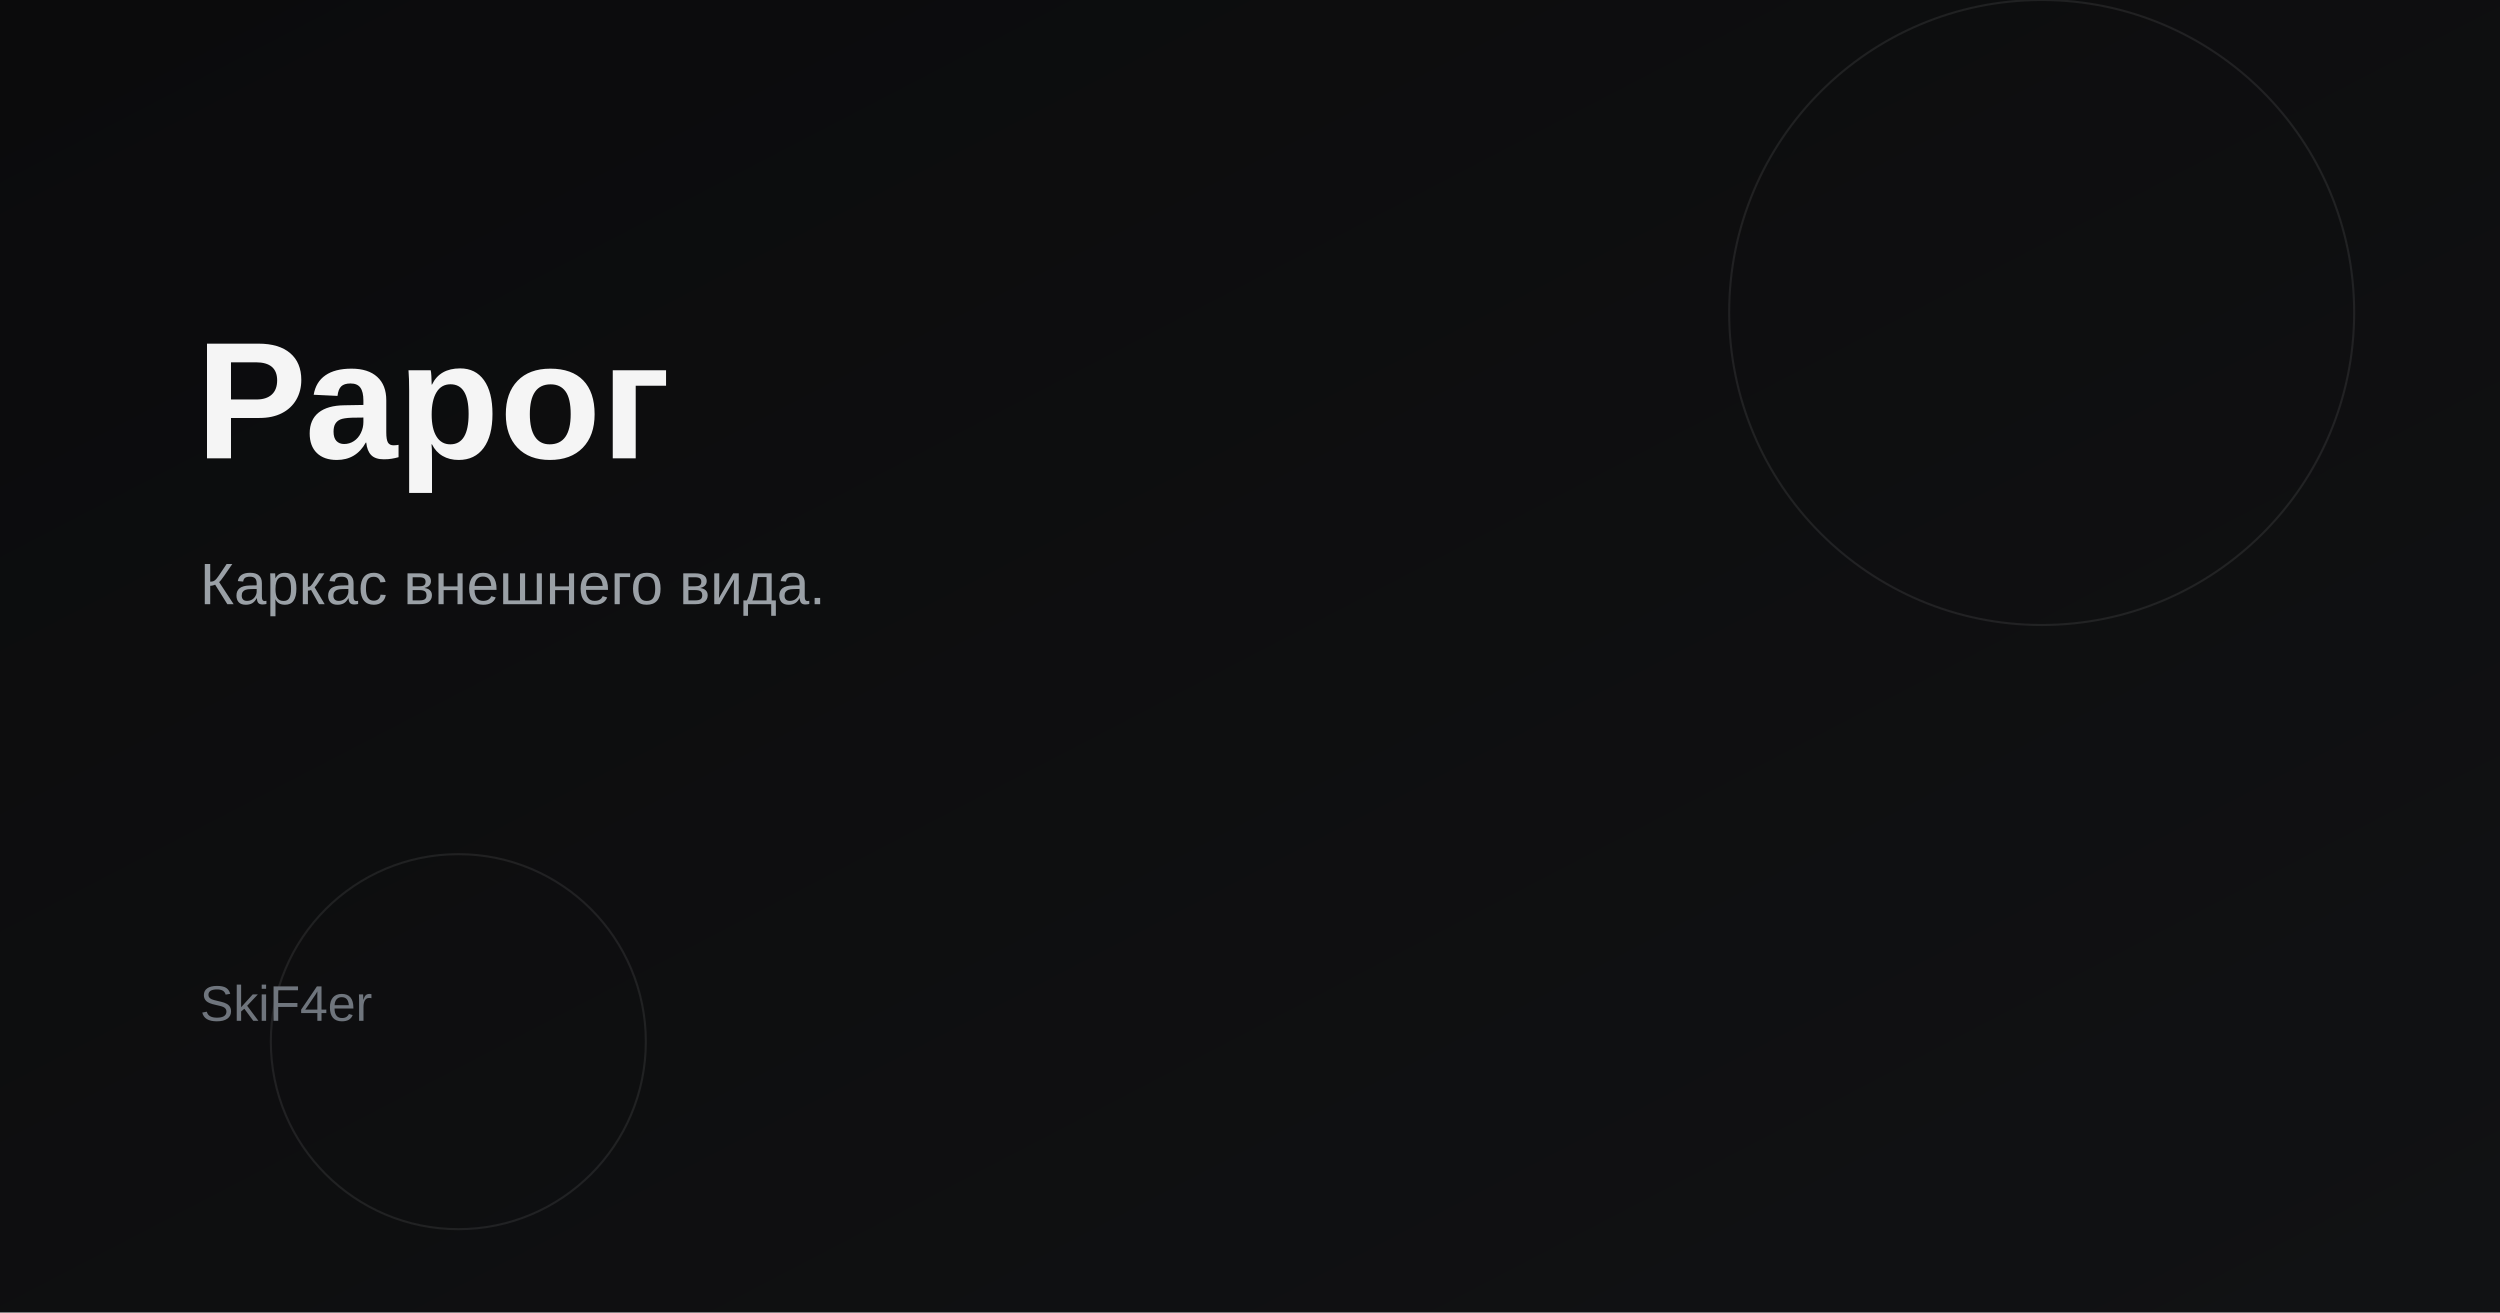
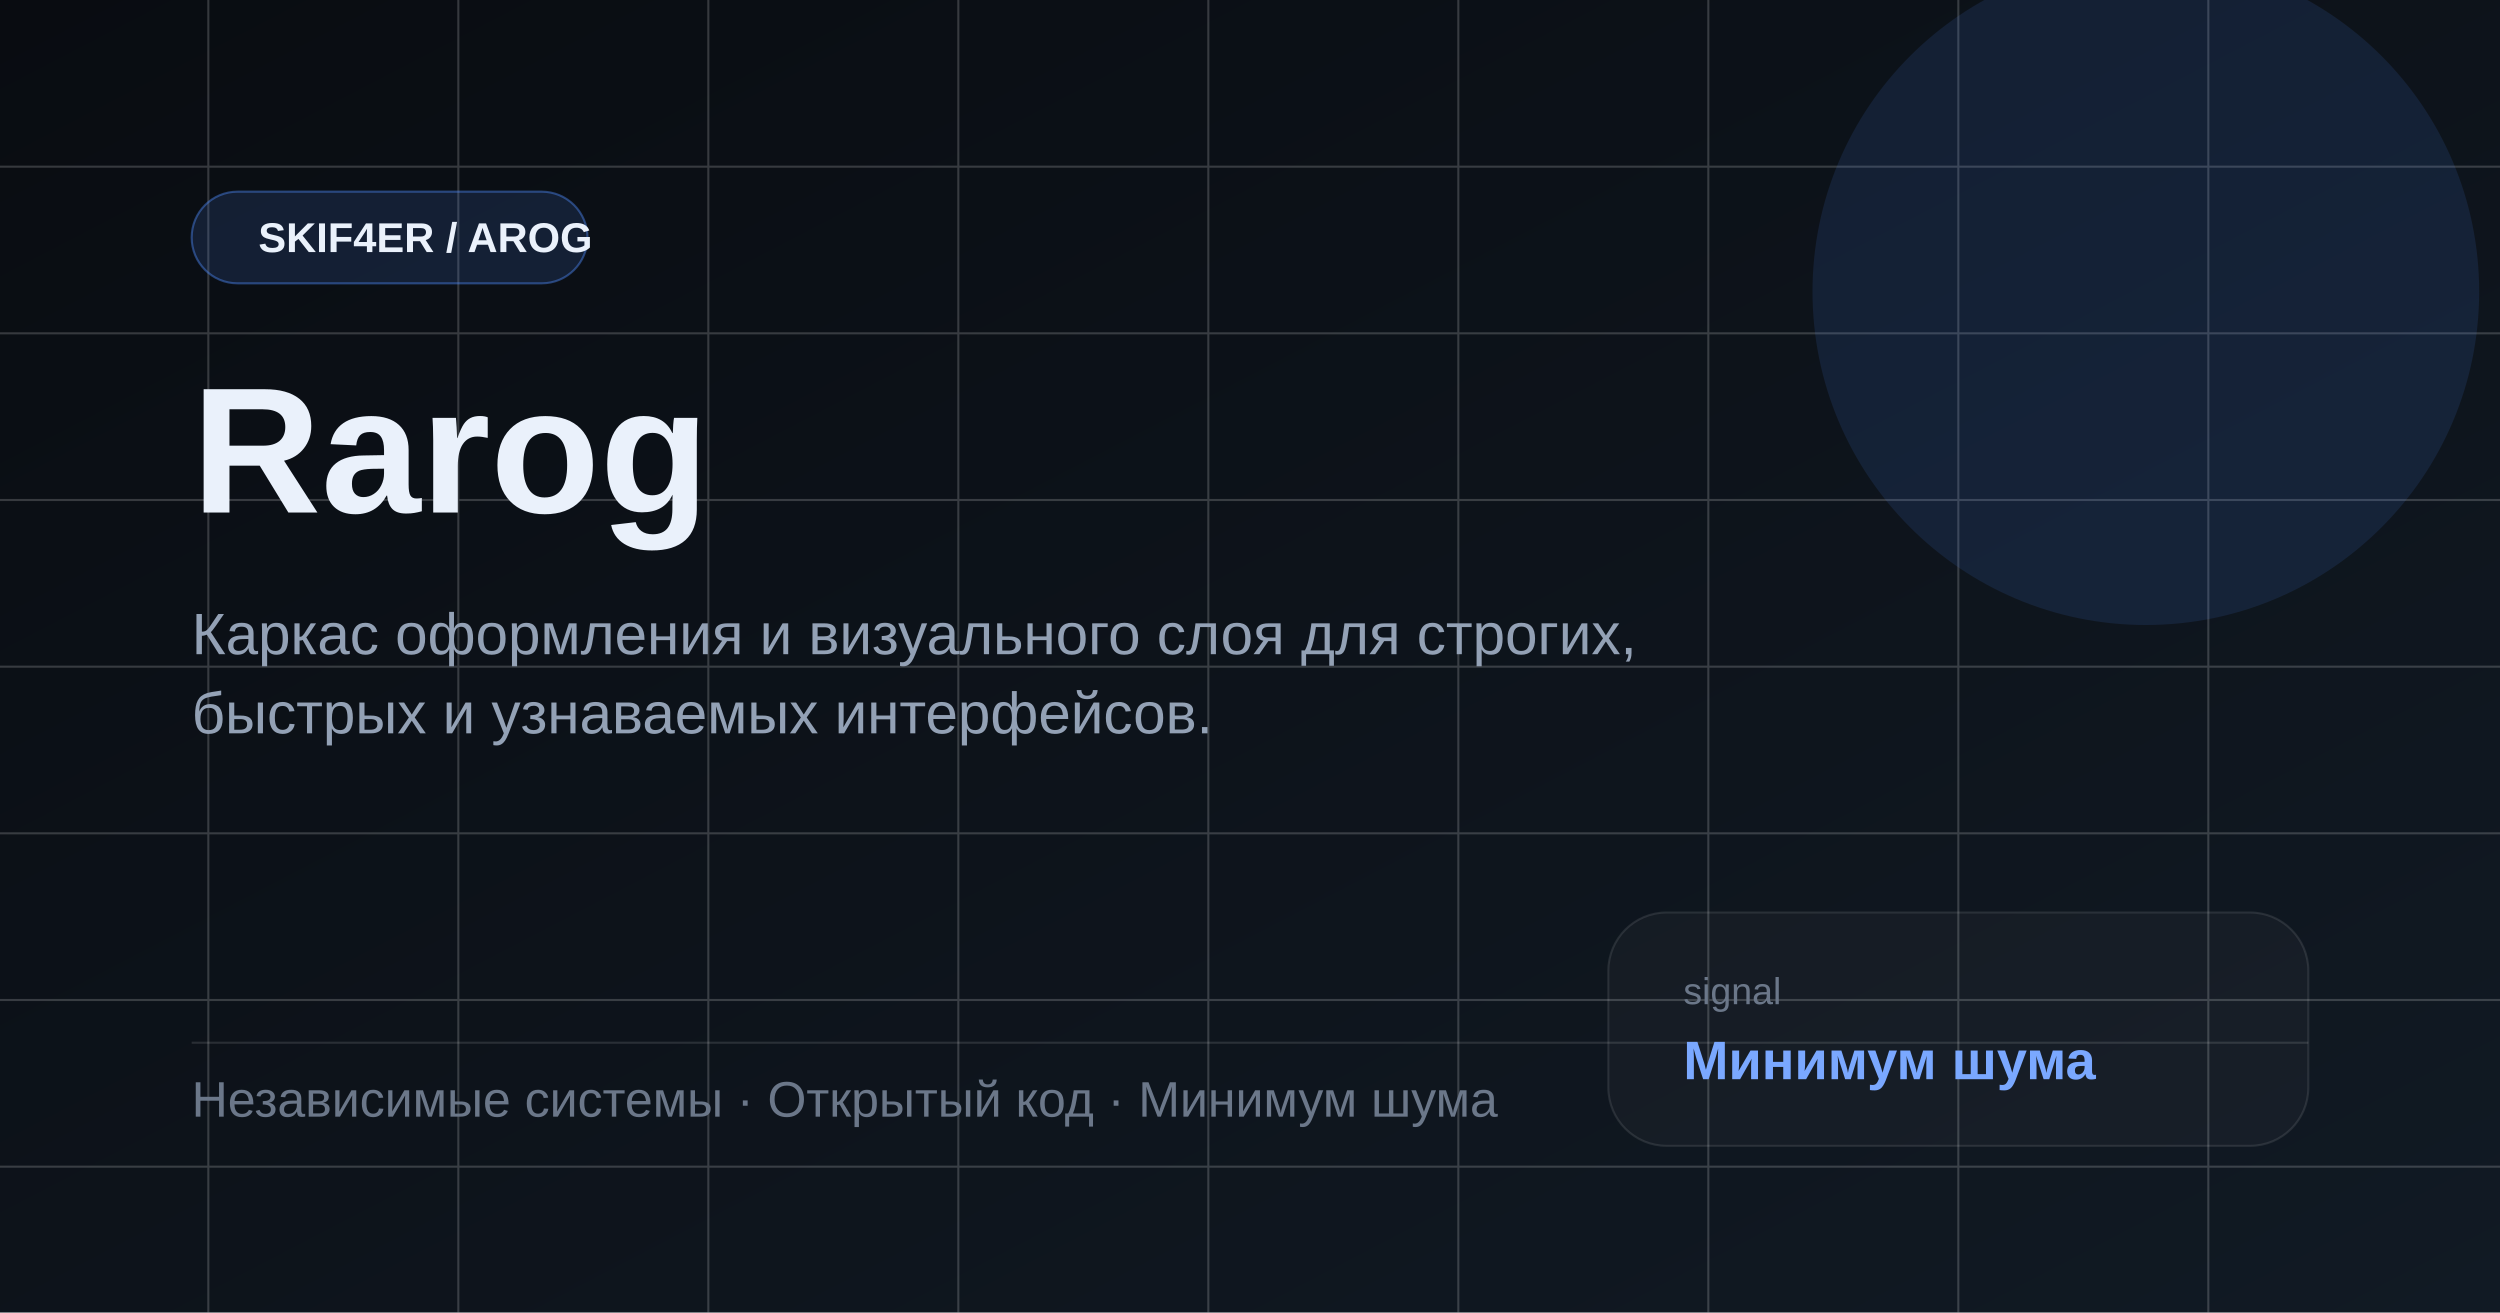
- <svg xmlns="http://www.w3.org/2000/svg" width="1200" height="630" viewBox="0 0 1200 630" role="img" aria-label="Рарог — Каркас внешнего вида.">
+ <svg xmlns="http://www.w3.org/2000/svg" width="1200" height="630" viewBox="0 0 1200 630" role="img" aria-label="Rarog — Каркас оформления и визуального слоя для строгих, быстрых и узнаваемых интерфейсов.">
  <defs>
-     <linearGradient id="g" x1="0" y1="0" x2="1" y2="1">
-       <stop offset="0%" stop-color="#0b0b0c" />
-       <stop offset="100%" stop-color="#111214" />
+     <linearGradient id="bg" x1="0" y1="0" x2="1" y2="1">
+       <stop offset="0%" stop-color="#090C11" />
+       <stop offset="100%" stop-color="#111A24" />
    </linearGradient>
  </defs>
-   <rect width="1200" height="630" fill="url(#g)" />
-   <circle cx="980" cy="150" r="150" fill="none" stroke="rgba(255,255,255,0.08)" />
-   <circle cx="220" cy="500" r="90" fill="none" stroke="rgba(255,255,255,0.08)" />
-   <text x="94" y="220" fill="#f5f5f5" font-family="Arial, Helvetica, sans-serif" font-size="80" font-weight="700">Рарог</text>
-   <text x="96" y="290" fill="#9aa0a6" font-family="Arial, Helvetica, sans-serif" font-size="28">Каркас внешнего вида.</text>
-   <text x="96" y="490" fill="#6f757d" font-family="Arial, Helvetica, sans-serif" font-size="24">SkiF4er</text>
+   <rect width="1200" height="630" fill="url(#bg)" />
+   <g opacity="0.18">
+     <path d="M0 80H1200" stroke="white" stroke-width="1" />
+     <path d="M0 160H1200" stroke="white" stroke-width="1" />
+     <path d="M0 240H1200" stroke="white" stroke-width="1" />
+     <path d="M0 320H1200" stroke="white" stroke-width="1" />
+     <path d="M0 400H1200" stroke="white" stroke-width="1" />
+     <path d="M0 480H1200" stroke="white" stroke-width="1" />
+     <path d="M0 560H1200" stroke="white" stroke-width="1" />
+     <path d="M100 0V630" stroke="white" stroke-width="1" />
+     <path d="M220 0V630" stroke="white" stroke-width="1" />
+     <path d="M340 0V630" stroke="white" stroke-width="1" />
+     <path d="M460 0V630" stroke="white" stroke-width="1" />
+     <path d="M580 0V630" stroke="white" stroke-width="1" />
+     <path d="M700 0V630" stroke="white" stroke-width="1" />
+     <path d="M820 0V630" stroke="white" stroke-width="1" />
+     <path d="M940 0V630" stroke="white" stroke-width="1" />
+     <path d="M1060 0V630" stroke="white" stroke-width="1" />
+   </g>
+   <circle cx="1030" cy="140" r="160" fill="#4F8CFF" fill-opacity="0.12" />
+   <rect x="92" y="92" width="190" height="44" rx="22" fill="#4F8CFF" fill-opacity="0.14" stroke="#4F8CFF" stroke-opacity="0.42" />
+   <text x="124" y="121" fill="#EAF1FB" font-family="Arial, Helvetica, sans-serif" font-size="20" font-weight="700">SKIF4ER / AROG</text>
+   <text x="92" y="246" fill="#EAF1FB" font-family="Arial, Helvetica, sans-serif" font-size="86" font-weight="700">Rarog</text>
+   <text x="92" y="314" fill="#93A1B5" font-family="Arial, Helvetica, sans-serif" font-size="28">Каркас оформления и визуального слоя для строгих,</text>
+   <text x="92" y="352" fill="#93A1B5" font-family="Arial, Helvetica, sans-serif" font-size="28">быстрых и узнаваемых интерфейсов.</text>
+   <text x="92" y="536" fill="#6B7789" font-family="Arial, Helvetica, sans-serif" font-size="24">Независимые системы · Открытый код · Минимум шума</text>
+   <rect x="92" y="500" width="1016" height="1" fill="white" fill-opacity="0.12" />
+   <rect x="772" y="438" width="336" height="112" rx="28" fill="white" fill-opacity="0.03" stroke="white" stroke-opacity="0.1" />
+   <text x="808" y="482" fill="#6B7789" font-family="Arial, Helvetica, sans-serif" font-size="18">signal</text>
+   <text x="808" y="518" fill="#7AA8FF" font-family="Arial, Helvetica, sans-serif" font-size="26" font-weight="700">Минимум шума</text>
</svg>
